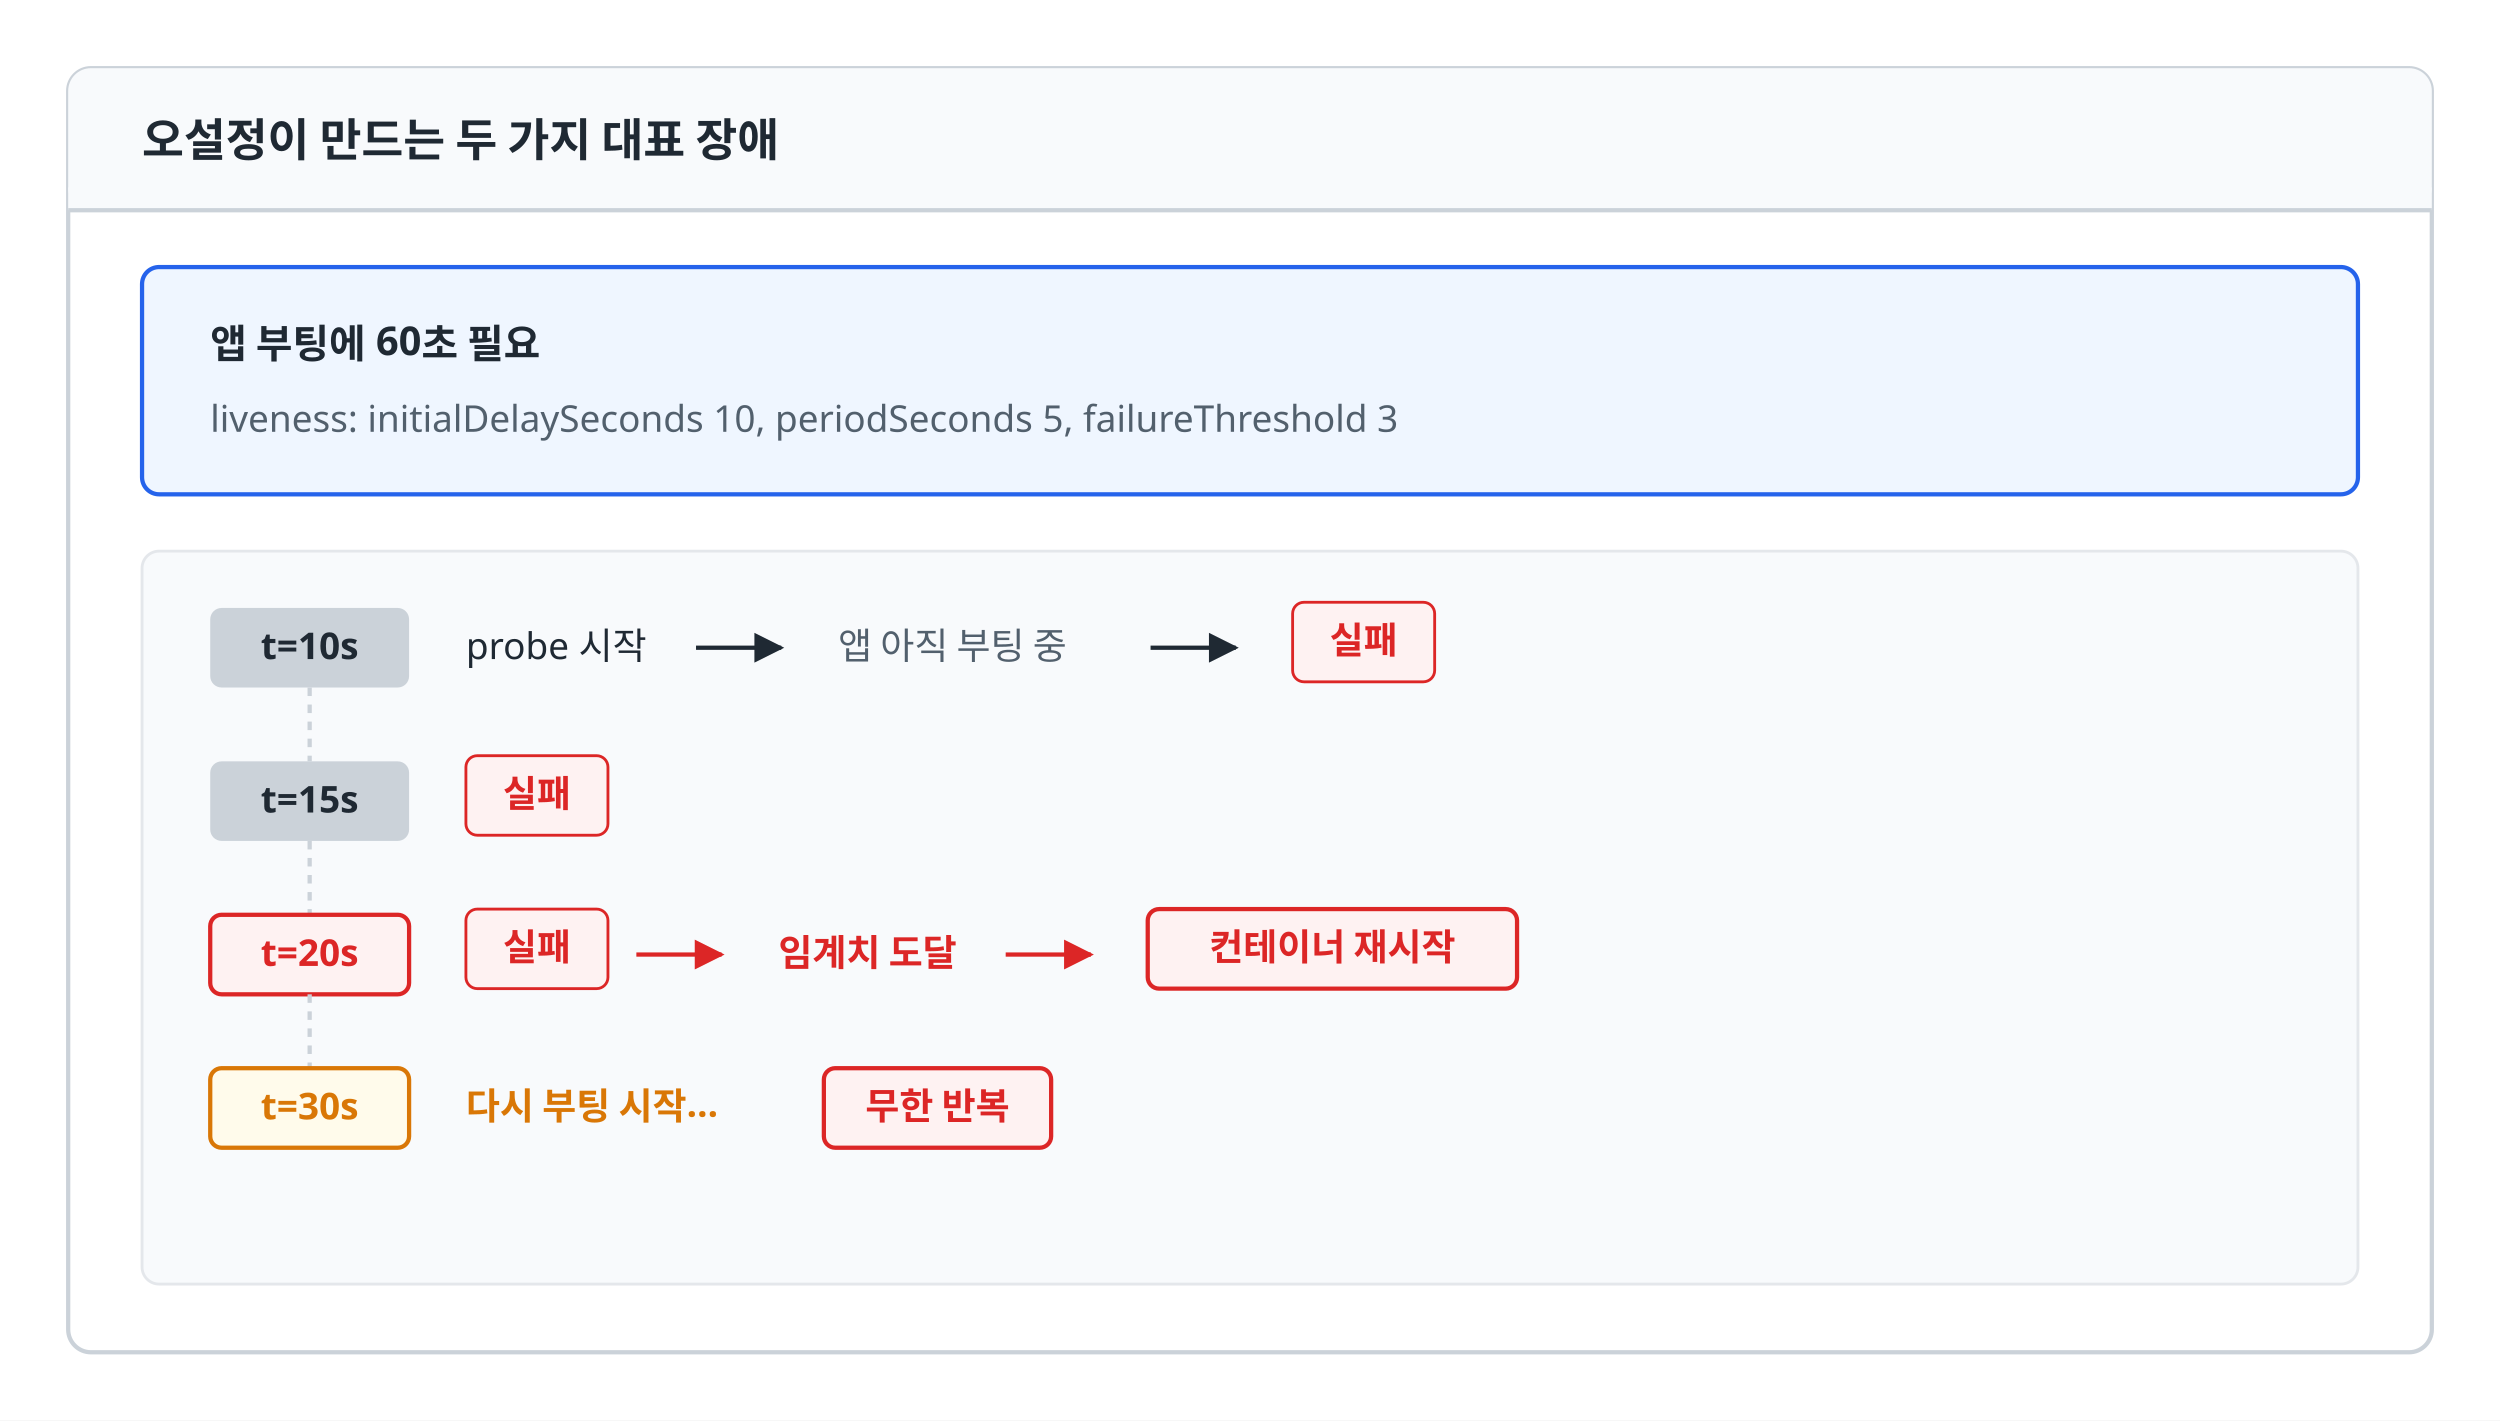
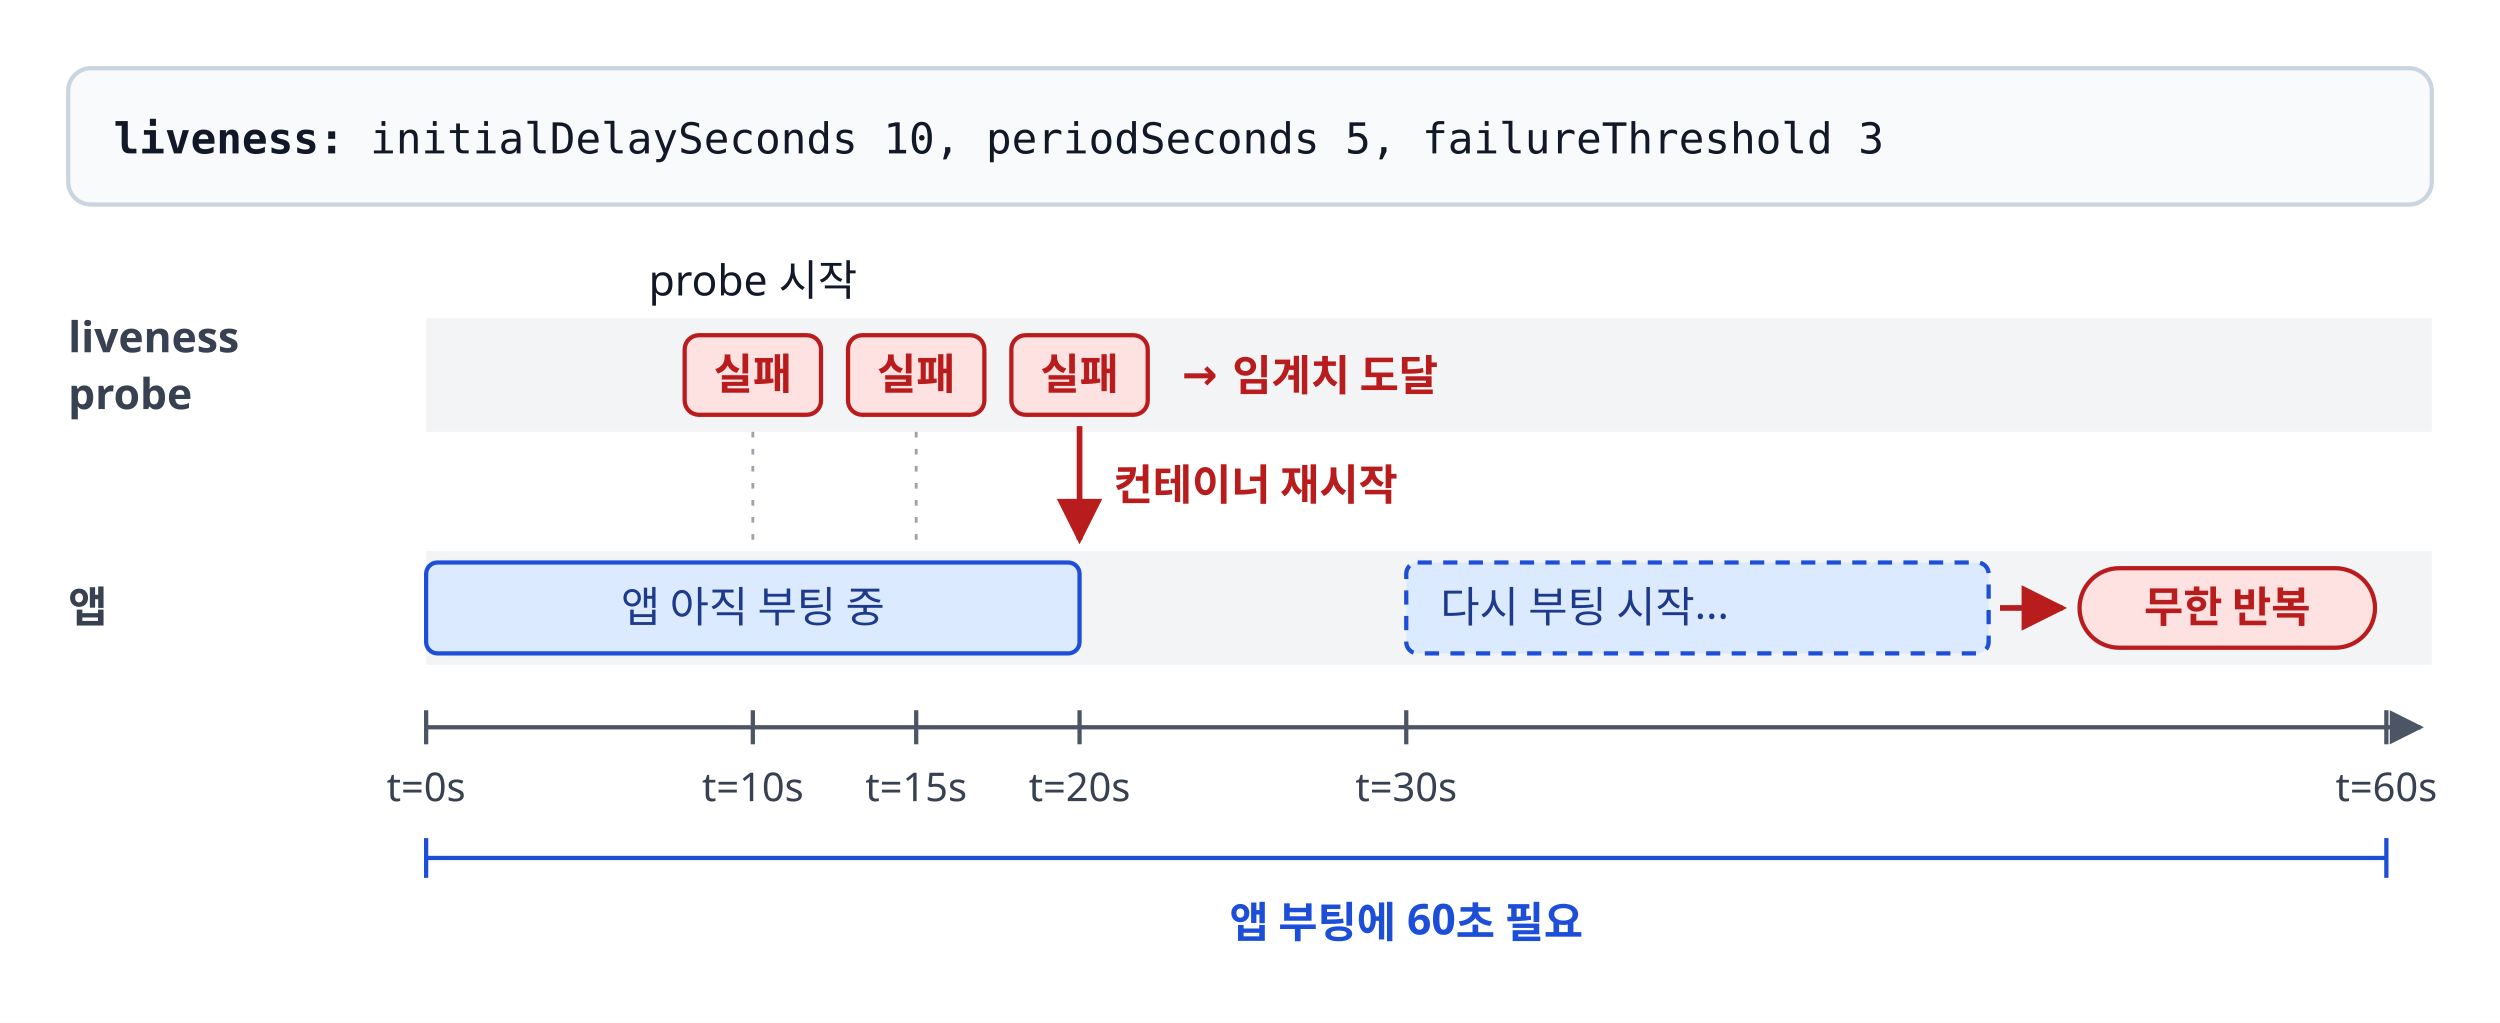
- <svg xmlns="http://www.w3.org/2000/svg" viewBox="0 0 880 500" width="880" height="500" font-family="'Malgun Gothic','Apple SD Gothic Neo','Noto Sans KR','Segoe UI',sans-serif" role="img" aria-labelledby="t d">
+ <svg xmlns="http://www.w3.org/2000/svg" viewBox="0 0 880 360" width="880" height="360" font-family="'Malgun Gothic','Apple SD Gothic Neo','Noto Sans KR','Segoe UI',sans-serif" role="img" aria-labelledby="t d">
+   <rect width="880" height="360" fill="#ffffff" />
  <defs>
-     <marker id="a-ink" viewBox="0 0 10 10" refX="9" refY="5" markerWidth="7" markerHeight="7" orient="auto-start-reverse">
-       <path d="M0,0 L10,5 L0,10 z" fill="#1f2933" />
+     <marker id="arr-red" viewBox="0 0 10 10" refX="9" refY="5" markerWidth="8" markerHeight="8" orient="auto">
+       <path d="M0,0 L10,5 L0,10 z" fill="#b91c1c" />
    </marker>
-     <marker id="a-red" viewBox="0 0 10 10" refX="9" refY="5" markerWidth="7" markerHeight="7" orient="auto-start-reverse">
-       <path d="M0,0 L10,5 L0,10 z" fill="#dc2626" />
+     <marker id="arr-gray" viewBox="0 0 10 10" refX="9" refY="5" markerWidth="8" markerHeight="8" orient="auto">
+       <path d="M0,0 L10,5 L0,10 z" fill="#4b5563" />
    </marker>
  </defs>
-   <rect width="880" height="500" fill="#ffffff" />
-   <rect x="24" y="24" width="832" height="452" rx="8" ry="8" fill="#ffffff" stroke="#cbd2d9" stroke-width="1.5" />
-   <rect x="24" y="24" width="832" height="50" rx="8" ry="8" fill="#f8fafc" />
-   <rect x="24" y="66" width="832" height="8" fill="#f8fafc" />
-   <line x1="24" y1="74" x2="856" y2="74" stroke="#cbd2d9" stroke-width="1.5" />
-   <text x="50" y="55" fill="#1f2933" font-size="16" font-weight="bold">오설정이 만드는 두 가지 대표 장애</text>
-   <rect x="50" y="94" width="780" height="80" rx="6" ry="6" fill="#eff6ff" stroke="#2563eb" stroke-width="1.5" />
-   <text x="74" y="126" fill="#1f2933" font-size="14" font-weight="bold">앱 부팅에 60초 필요</text>
-   <text x="74" y="152" fill="#52606d" font-size="13">liveness: initialDelaySeconds 10, periodSeconds 5, failureThreshold 3</text>
-   <rect x="50" y="194" width="780" height="258" rx="6" ry="6" fill="#f8fafc" stroke="#e4e7eb" stroke-width="1" />
-   <g>
-     <rect x="74" y="214" width="70" height="28" rx="4" ry="4" fill="#cbd2d9" />
-     <text x="109" y="232" fill="#1f2933" font-size="13" font-weight="bold" text-anchor="middle">t=10s</text>
-     <text x="164" y="232" fill="#1f2933" font-size="13">probe 시작</text>
-     <path d="M245,228 L275,228" stroke="#1f2933" stroke-width="1.5" fill="none" marker-end="url(#a-ink)" />
-     <text x="295" y="232" fill="#52606d" font-size="13">앱 아직 부팅 중</text>
-     <path d="M405,228 L435,228" stroke="#1f2933" stroke-width="1.5" fill="none" marker-end="url(#a-ink)" />
-     <rect x="455" y="212" width="50" height="28" rx="4" ry="4" fill="#fef2f2" stroke="#dc2626" stroke-width="1" />
-     <text x="480" y="230" fill="#dc2626" font-size="13" font-weight="bold" text-anchor="middle">실패</text>
-   </g>
-   <line x1="109" y1="242" x2="109" y2="268" stroke="#cbd2d9" stroke-width="1.5" stroke-dasharray="3 3" />
-   <g>
-     <rect x="74" y="268" width="70" height="28" rx="4" ry="4" fill="#cbd2d9" />
-     <text x="109" y="286" fill="#1f2933" font-size="13" font-weight="bold" text-anchor="middle">t=15s</text>
-     <rect x="164" y="266" width="50" height="28" rx="4" ry="4" fill="#fef2f2" stroke="#dc2626" stroke-width="1" />
-     <text x="189" y="284" fill="#dc2626" font-size="13" font-weight="bold" text-anchor="middle">실패</text>
-   </g>
-   <line x1="109" y1="296" x2="109" y2="322" stroke="#cbd2d9" stroke-width="1.5" stroke-dasharray="3 3" />
-   <g>
-     <rect x="74" y="322" width="70" height="28" rx="4" ry="4" fill="#fef2f2" stroke="#dc2626" stroke-width="1.5" />
-     <text x="109" y="340" fill="#dc2626" font-size="13" font-weight="bold" text-anchor="middle">t=20s</text>
-     <rect x="164" y="320" width="50" height="28" rx="4" ry="4" fill="#fef2f2" stroke="#dc2626" stroke-width="1" />
-     <text x="189" y="338" fill="#dc2626" font-size="13" font-weight="bold" text-anchor="middle">실패</text>
-     <path d="M224,336 L254,336" stroke="#dc2626" stroke-width="1.5" fill="none" marker-end="url(#a-red)" />
-     <text x="274" y="340" fill="#dc2626" font-size="13" font-weight="bold">임계치 도달</text>
-     <path d="M354,336 L384,336" stroke="#dc2626" stroke-width="1.5" fill="none" marker-end="url(#a-red)" />
-     <rect x="404" y="320" width="130" height="28" rx="4" ry="4" fill="#fef2f2" stroke="#dc2626" stroke-width="1.5" />
-     <text x="469" y="338" fill="#dc2626" font-size="13" font-weight="bold" text-anchor="middle">컨테이너 재시작</text>
-   </g>
-   <line x1="109" y1="350" x2="109" y2="376" stroke="#cbd2d9" stroke-width="1.5" stroke-dasharray="3 3" />
-   <g>
-     <rect x="74" y="376" width="70" height="28" rx="4" ry="4" fill="#fffbeb" stroke="#d97706" stroke-width="1.5" />
-     <text x="109" y="394" fill="#d97706" font-size="13" font-weight="bold" text-anchor="middle">t=30s</text>
-     <text x="164" y="394" fill="#d97706" font-size="13" font-weight="bold">다시 부팅 시작...</text>
-     <rect x="290" y="376" width="80" height="28" rx="4" ry="4" fill="#fef2f2" stroke="#dc2626" stroke-width="1.5" />
-     <text x="330" y="394" fill="#dc2626" font-size="13" font-weight="bold" text-anchor="middle">무한 반복</text>
-   </g>
+   <rect x="24" y="24" width="832" height="48" rx="8" fill="#f8fafc" stroke="#cbd5e1" stroke-width="1.5" />
+   <text x="40" y="54" font-size="15" fill="#111827" font-family="Consolas,'D2Coding',Menlo,'Malgun Gothic',monospace">
+     <tspan font-weight="bold">liveness:</tspan> initialDelaySeconds 10, periodSeconds 5, failureThreshold 3</text>
+   <text x="24" y="124" font-size="15" font-weight="bold" fill="#374151">liveness</text>
+   <text x="24" y="144" font-size="15" font-weight="bold" fill="#374151">probe</text>
+   <rect x="150" y="112" width="706" height="40" fill="#f3f4f6" />
+   <text x="265" y="104" font-size="15" fill="#111827" text-anchor="middle">probe 시작</text>
+   <rect x="241" y="118" width="48" height="28" rx="5" fill="#fee2e2" stroke="#b91c1c" stroke-width="1.5" />
+   <text x="265" y="137" font-size="15" font-weight="bold" fill="#b91c1c" text-anchor="middle">실패</text>
+   <rect x="298.5" y="118" width="48" height="28" rx="5" fill="#fee2e2" stroke="#b91c1c" stroke-width="1.5" />
+   <text x="322.5" y="137" font-size="15" font-weight="bold" fill="#b91c1c" text-anchor="middle">실패</text>
+   <rect x="356" y="118" width="48" height="28" rx="5" fill="#fee2e2" stroke="#b91c1c" stroke-width="1.5" />
+   <text x="380" y="137" font-size="15" font-weight="bold" fill="#b91c1c" text-anchor="middle">실패</text>
+   <text x="416" y="137" font-size="15" font-weight="bold" fill="#b91c1c">→ 임계치 도달</text>
+   <line x1="265" y1="152" x2="265" y2="194" stroke="#9ca3af" stroke-width="1" stroke-dasharray="2 4" />
+   <line x1="322.5" y1="152" x2="322.5" y2="194" stroke="#9ca3af" stroke-width="1" stroke-dasharray="2 4" />
+   <line x1="380" y1="150" x2="380" y2="190" stroke="#b91c1c" stroke-width="2" marker-end="url(#arr-red)" />
+   <text x="392" y="176" font-size="15" font-weight="bold" fill="#b91c1c">컨테이너 재시작</text>
+   <text x="24" y="219" font-size="15" font-weight="bold" fill="#374151">앱</text>
+   <rect x="150" y="194" width="706" height="40" fill="#f3f4f6" />
+   <rect x="150" y="198" width="230" height="32" rx="4" fill="#dbeafe" stroke="#1d4ed8" stroke-width="1.5" />
+   <text x="265" y="219" font-size="15" fill="#1e3a8a" text-anchor="middle">앱 아직 부팅 중</text>
+   <rect x="495" y="198" width="205" height="32" rx="4" fill="#dbeafe" stroke="#1d4ed8" stroke-width="1.5" stroke-dasharray="5 4" />
+   <text x="507" y="219" font-size="15" fill="#1e3a8a">다시 부팅 시작...</text>
+   <line x1="704" y1="214" x2="726" y2="214" stroke="#b91c1c" stroke-width="2" marker-end="url(#arr-red)" />
+   <rect x="732" y="200" width="104" height="28" rx="14" fill="#fee2e2" stroke="#b91c1c" stroke-width="1.5" />
+   <text x="784" y="219" font-size="15" font-weight="bold" fill="#b91c1c" text-anchor="middle">무한 반복</text>
+   <line x1="150" y1="256" x2="852" y2="256" stroke="#4b5563" stroke-width="1.5" marker-end="url(#arr-gray)" />
+   <line x1="150" y1="250" x2="150" y2="262" stroke="#4b5563" stroke-width="1.5" />
+   <line x1="265" y1="250" x2="265" y2="262" stroke="#4b5563" stroke-width="1.5" />
+   <line x1="322.5" y1="250" x2="322.5" y2="262" stroke="#4b5563" stroke-width="1.5" />
+   <line x1="380" y1="250" x2="380" y2="262" stroke="#4b5563" stroke-width="1.5" />
+   <line x1="495" y1="250" x2="495" y2="262" stroke="#4b5563" stroke-width="1.5" />
+   <line x1="840" y1="250" x2="840" y2="262" stroke="#4b5563" stroke-width="1.5" />
+   <text x="150" y="282" font-size="14" fill="#374151" text-anchor="middle">t=0s</text>
+   <text x="265" y="282" font-size="14" fill="#374151" text-anchor="middle">t=10s</text>
+   <text x="322.5" y="282" font-size="14" fill="#374151" text-anchor="middle">t=15s</text>
+   <text x="380" y="282" font-size="14" fill="#374151" text-anchor="middle">t=20s</text>
+   <text x="495" y="282" font-size="14" fill="#374151" text-anchor="middle">t=30s</text>
+   <text x="840" y="282" font-size="14" fill="#374151" text-anchor="middle">t=60s</text>
+   <line x1="150" y1="302" x2="840" y2="302" stroke="#1d4ed8" stroke-width="1.5" />
+   <line x1="150" y1="295" x2="150" y2="309" stroke="#1d4ed8" stroke-width="1.5" />
+   <line x1="840" y1="295" x2="840" y2="309" stroke="#1d4ed8" stroke-width="1.5" />
+   <text x="495" y="330" font-size="15" font-weight="bold" fill="#1d4ed8" text-anchor="middle">앱 부팅에 60초 필요</text>
</svg>
